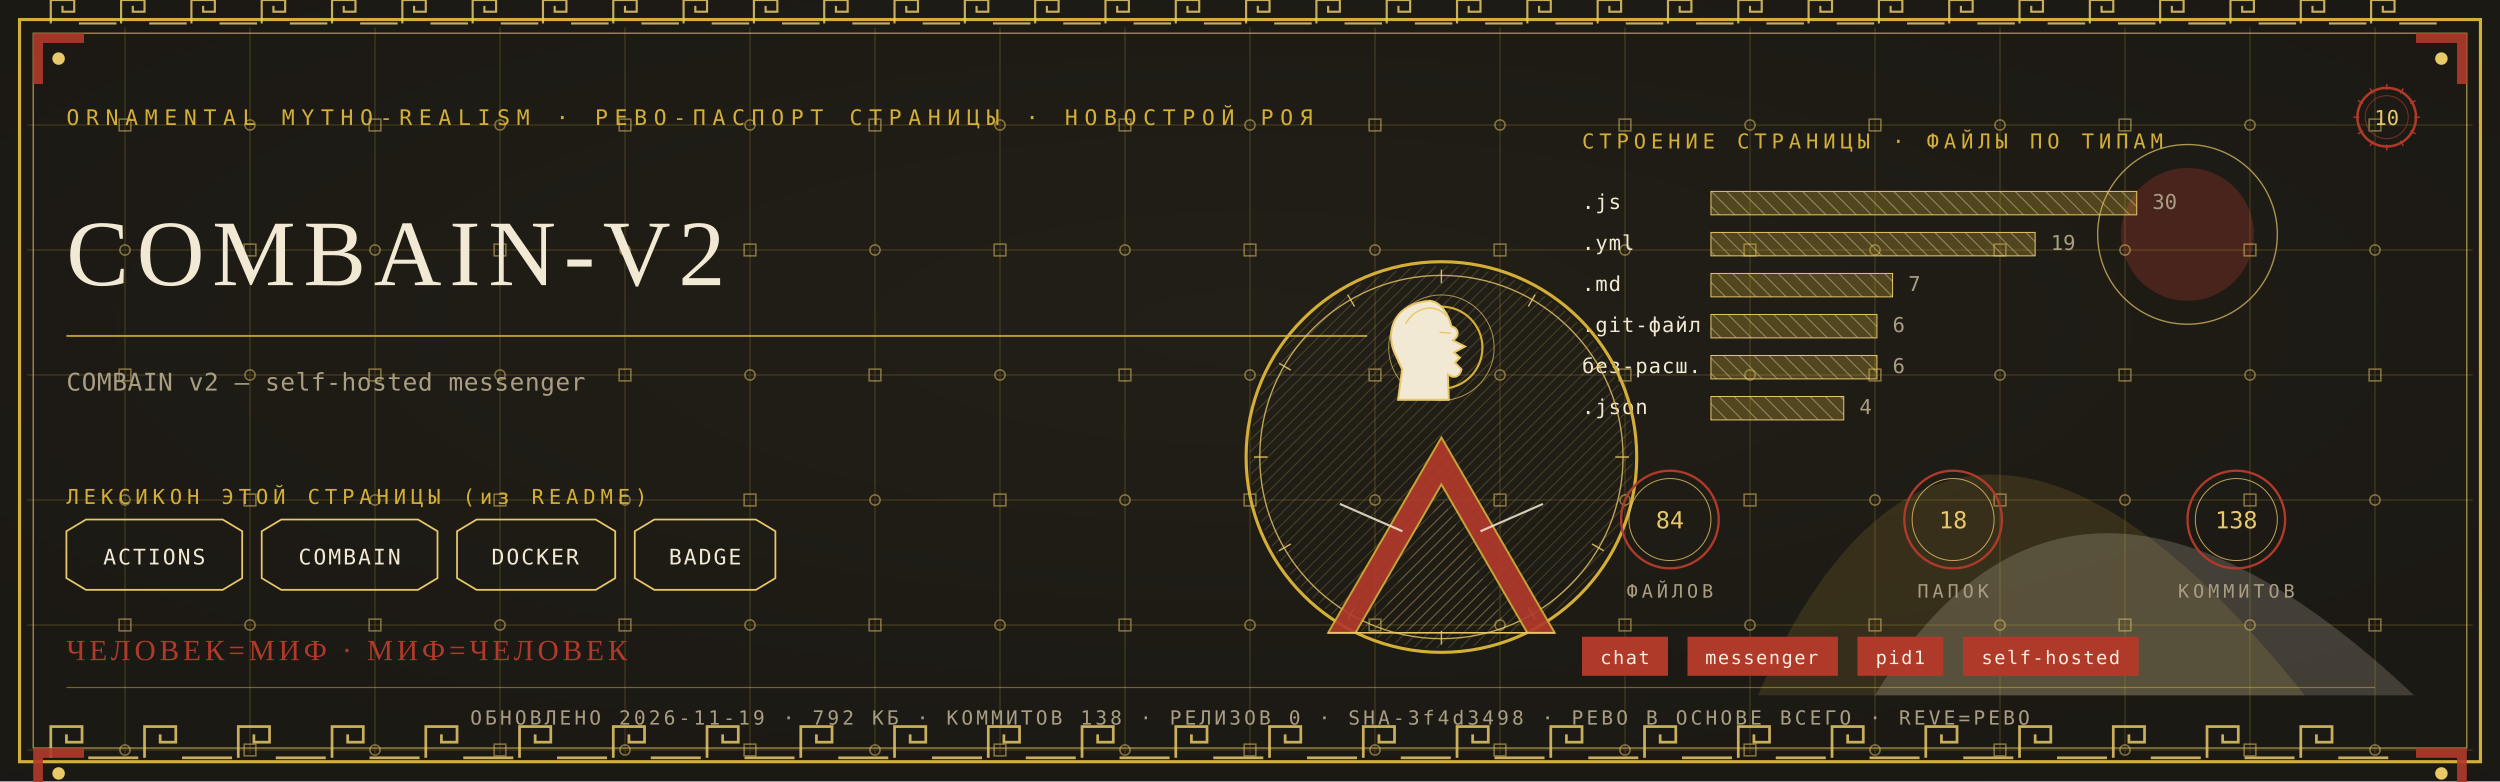
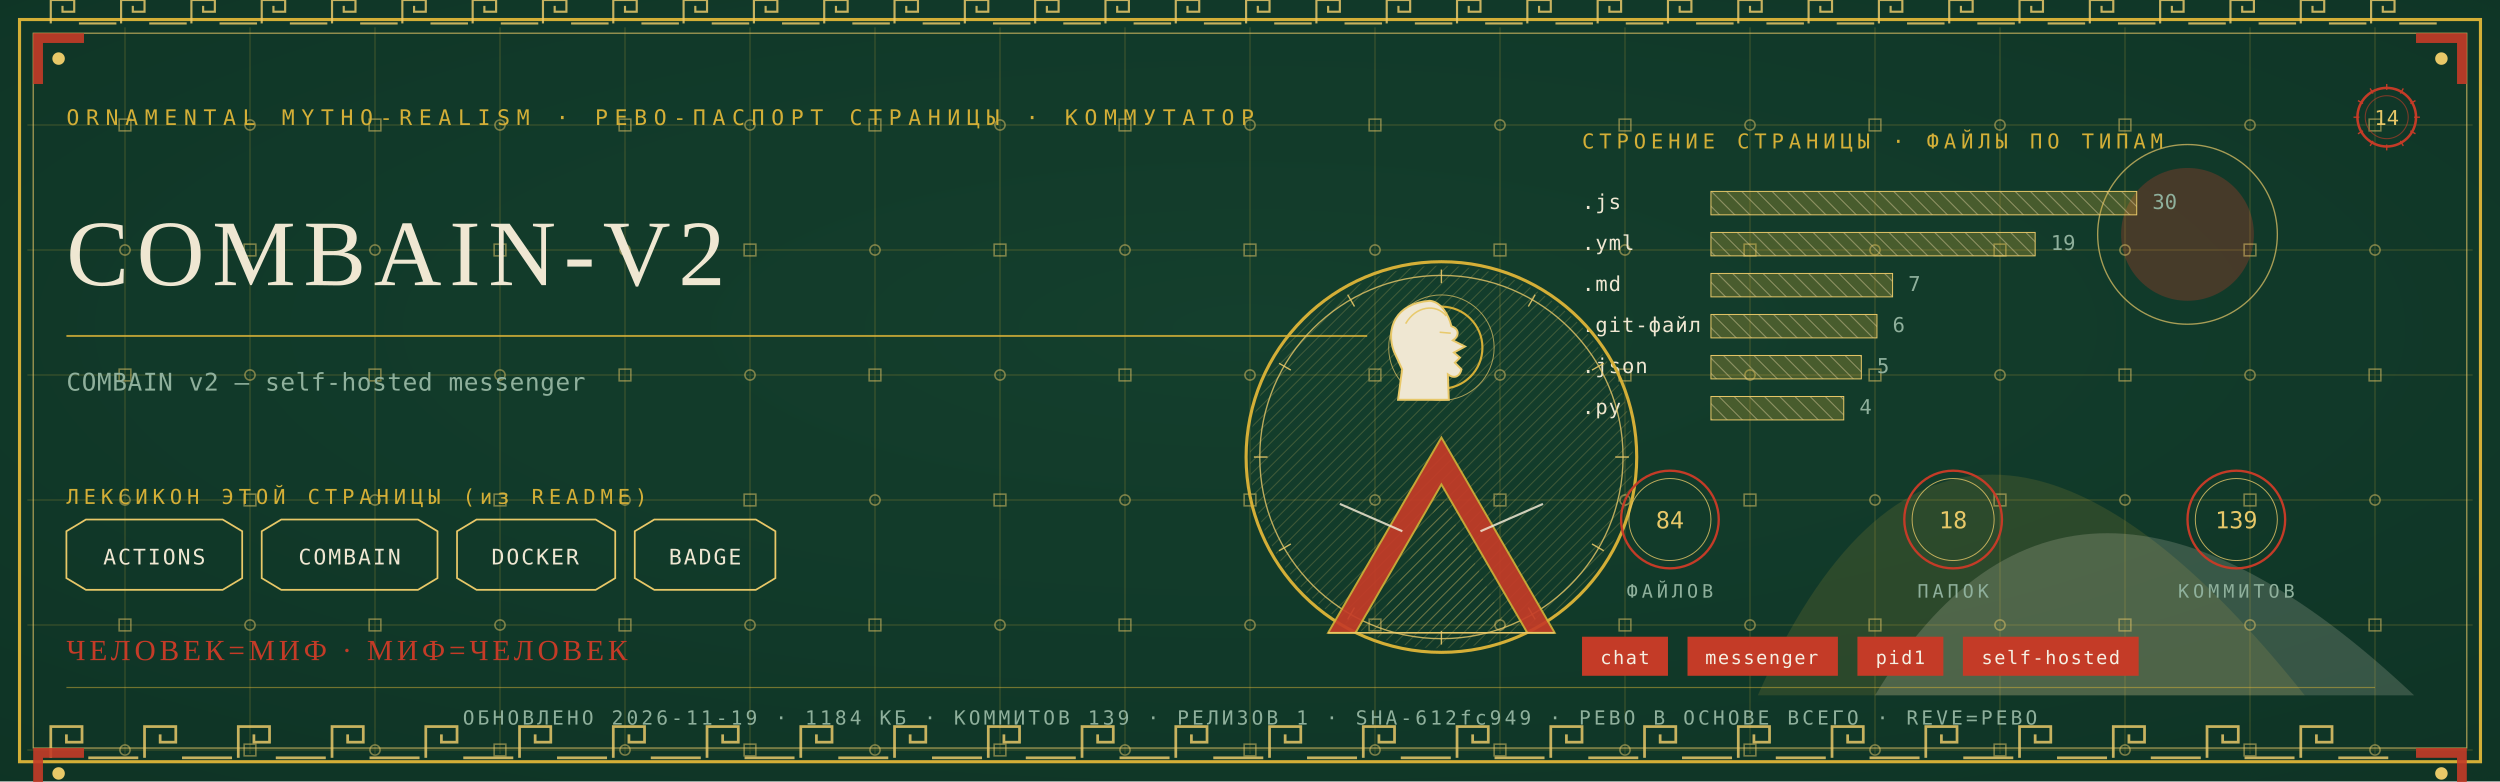
<svg xmlns="http://www.w3.org/2000/svg" viewBox="0 0 1280 400" width="1280" height="400">
  <defs>
-     <radialGradient id="rp10" cx="0.5" cy="0.42" r="1.1">
-       <stop offset="0" stop-color="#232017" />
-       <stop offset="1" stop-color="#171512" />
+     <radialGradient id="rp14" cx="0.5" cy="0.42" r="1.1">
+       <stop offset="0" stop-color="#14402E" />
+       <stop offset="1" stop-color="#0C2E21" />
    </radialGradient>
    <pattern id="hatchm" width="4.2" height="4.2" patternUnits="userSpaceOnUse" patternTransform="rotate(45)">
      <rect width="4.2" height="4.2" fill="none" />
      <line x1="0" y1="0" x2="0" y2="4.2" stroke="#E8C868" stroke-width="0.5" />
    </pattern>
    <pattern id="hatchv" width="5.5" height="5.5" patternUnits="userSpaceOnUse" patternTransform="rotate(-45)">
      <rect width="5.5" height="5.5" fill="none" />
-       <line x1="0" y1="0" x2="0" y2="5.5" stroke="#F2E9D4" stroke-width="0.5" />
+       <line x1="0" y1="0" x2="0" y2="5.5" stroke="#EFE7D2" stroke-width="0.5" />
    </pattern>
  </defs>
-   <rect width="1280" height="400" fill="#171512" />
-   <rect width="1280" height="400" fill="url(#rp10)" opacity="0.94" />
+   <rect width="1280" height="400" fill="#0C2E21" />
+   <rect width="1280" height="400" fill="url(#rp14)" opacity="0.94" />
  <path d="M 900 356 Q 1000 130 1180 356 Z" fill="#D4AF37" opacity="0.14" />
-   <path d="M 960 356 Q 1060 190 1236 356 Z" fill="#F2E9D4" opacity="0.18" />
-   <circle cx="1120" cy="120" r="34" fill="#B03A2A" opacity="0.30" />
+   <path d="M 960 356 Q 1060 190 1236 356 Z" fill="#EFE7D2" opacity="0.18" />
+   <circle cx="1120" cy="120" r="34" fill="#C43B27" opacity="0.30" />
  <circle cx="1120" cy="120" r="46" fill="none" stroke="#E8C868" stroke-width="0.7" opacity="0.7" />
  <g stroke="#D4AF37" stroke-width="0.45" opacity="0.30">
    <line x1="64" y1="14" x2="64" y2="386" />
    <line x1="128" y1="14" x2="128" y2="386" />
    <line x1="192" y1="14" x2="192" y2="386" />
    <line x1="256" y1="14" x2="256" y2="386" />
    <line x1="320" y1="14" x2="320" y2="386" />
    <line x1="384" y1="14" x2="384" y2="386" />
    <line x1="448" y1="14" x2="448" y2="386" />
    <line x1="512" y1="14" x2="512" y2="386" />
    <line x1="576" y1="14" x2="576" y2="386" />
    <line x1="640" y1="14" x2="640" y2="386" />
    <line x1="704" y1="14" x2="704" y2="386" />
    <line x1="768" y1="14" x2="768" y2="386" />
    <line x1="832" y1="14" x2="832" y2="386" />
    <line x1="896" y1="14" x2="896" y2="386" />
    <line x1="960" y1="14" x2="960" y2="386" />
    <line x1="1024" y1="14" x2="1024" y2="386" />
    <line x1="1088" y1="14" x2="1088" y2="386" />
    <line x1="1152" y1="14" x2="1152" y2="386" />
    <line x1="1216" y1="14" x2="1216" y2="386" />
    <line x1="14" y1="64" x2="1266" y2="64" />
    <line x1="14" y1="128" x2="1266" y2="128" />
    <line x1="14" y1="192" x2="1266" y2="192" />
    <line x1="14" y1="256" x2="1266" y2="256" />
    <line x1="14" y1="320" x2="1266" y2="320" />
    <line x1="14" y1="384" x2="1266" y2="384" />
  </g>
  <g fill="none" stroke="#E8C868" stroke-width="0.8" opacity="0.5">
    <rect x="61" y="61" width="6" height="6" />
    <circle cx="64" cy="128" r="2.6" />
    <rect x="61" y="189" width="6" height="6" />
    <circle cx="64" cy="256" r="2.6" />
    <rect x="61" y="317" width="6" height="6" />
    <circle cx="64" cy="384" r="2.6" />
    <circle cx="128" cy="64" r="2.6" />
    <rect x="125" y="125" width="6" height="6" />
    <circle cx="128" cy="192" r="2.6" />
    <rect x="125" y="253" width="6" height="6" />
    <circle cx="128" cy="320" r="2.6" />
    <rect x="125" y="381" width="6" height="6" />
    <rect x="189" y="61" width="6" height="6" />
    <circle cx="192" cy="128" r="2.6" />
    <rect x="189" y="189" width="6" height="6" />
    <circle cx="192" cy="256" r="2.6" />
    <rect x="189" y="317" width="6" height="6" />
    <circle cx="192" cy="384" r="2.6" />
    <circle cx="256" cy="64" r="2.6" />
    <rect x="253" y="125" width="6" height="6" />
    <circle cx="256" cy="192" r="2.6" />
    <rect x="253" y="253" width="6" height="6" />
    <circle cx="256" cy="320" r="2.6" />
    <rect x="253" y="381" width="6" height="6" />
    <rect x="317" y="61" width="6" height="6" />
    <circle cx="320" cy="128" r="2.6" />
    <rect x="317" y="189" width="6" height="6" />
    <circle cx="320" cy="256" r="2.6" />
    <rect x="317" y="317" width="6" height="6" />
    <circle cx="320" cy="384" r="2.6" />
    <circle cx="384" cy="64" r="2.6" />
    <rect x="381" y="125" width="6" height="6" />
    <circle cx="384" cy="192" r="2.6" />
    <rect x="381" y="253" width="6" height="6" />
    <circle cx="384" cy="320" r="2.6" />
    <rect x="381" y="381" width="6" height="6" />
    <rect x="445" y="61" width="6" height="6" />
    <circle cx="448" cy="128" r="2.6" />
    <rect x="445" y="189" width="6" height="6" />
    <circle cx="448" cy="256" r="2.6" />
    <rect x="445" y="317" width="6" height="6" />
    <circle cx="448" cy="384" r="2.6" />
    <circle cx="512" cy="64" r="2.6" />
    <rect x="509" y="125" width="6" height="6" />
    <circle cx="512" cy="192" r="2.6" />
    <rect x="509" y="253" width="6" height="6" />
    <circle cx="512" cy="320" r="2.6" />
    <rect x="509" y="381" width="6" height="6" />
    <rect x="573" y="61" width="6" height="6" />
    <circle cx="576" cy="128" r="2.6" />
    <rect x="573" y="189" width="6" height="6" />
    <circle cx="576" cy="256" r="2.6" />
    <rect x="573" y="317" width="6" height="6" />
    <circle cx="576" cy="384" r="2.6" />
    <circle cx="640" cy="64" r="2.6" />
    <rect x="637" y="125" width="6" height="6" />
    <circle cx="640" cy="192" r="2.6" />
    <rect x="637" y="253" width="6" height="6" />
    <circle cx="640" cy="320" r="2.6" />
    <rect x="637" y="381" width="6" height="6" />
    <rect x="701" y="61" width="6" height="6" />
    <circle cx="704" cy="128" r="2.6" />
    <rect x="701" y="189" width="6" height="6" />
    <circle cx="704" cy="256" r="2.6" />
    <rect x="701" y="317" width="6" height="6" />
    <circle cx="704" cy="384" r="2.6" />
    <circle cx="768" cy="64" r="2.6" />
    <rect x="765" y="125" width="6" height="6" />
    <circle cx="768" cy="192" r="2.6" />
    <rect x="765" y="253" width="6" height="6" />
    <circle cx="768" cy="320" r="2.6" />
    <rect x="765" y="381" width="6" height="6" />
    <rect x="829" y="61" width="6" height="6" />
    <circle cx="832" cy="128" r="2.6" />
    <rect x="829" y="189" width="6" height="6" />
    <circle cx="832" cy="256" r="2.6" />
    <rect x="829" y="317" width="6" height="6" />
    <circle cx="832" cy="384" r="2.6" />
    <circle cx="896" cy="64" r="2.6" />
    <rect x="893" y="125" width="6" height="6" />
    <circle cx="896" cy="192" r="2.6" />
    <rect x="893" y="253" width="6" height="6" />
    <circle cx="896" cy="320" r="2.6" />
    <rect x="893" y="381" width="6" height="6" />
    <rect x="957" y="61" width="6" height="6" />
    <circle cx="960" cy="128" r="2.6" />
    <rect x="957" y="189" width="6" height="6" />
    <circle cx="960" cy="256" r="2.6" />
    <rect x="957" y="317" width="6" height="6" />
    <circle cx="960" cy="384" r="2.6" />
    <circle cx="1024" cy="64" r="2.6" />
    <rect x="1021" y="125" width="6" height="6" />
    <circle cx="1024" cy="192" r="2.6" />
    <rect x="1021" y="253" width="6" height="6" />
    <circle cx="1024" cy="320" r="2.6" />
    <rect x="1021" y="381" width="6" height="6" />
    <rect x="1085" y="61" width="6" height="6" />
    <circle cx="1088" cy="128" r="2.6" />
    <rect x="1085" y="189" width="6" height="6" />
    <circle cx="1088" cy="256" r="2.6" />
    <rect x="1085" y="317" width="6" height="6" />
    <circle cx="1088" cy="384" r="2.6" />
    <circle cx="1152" cy="64" r="2.6" />
    <rect x="1149" y="125" width="6" height="6" />
    <circle cx="1152" cy="192" r="2.6" />
    <rect x="1149" y="253" width="6" height="6" />
    <circle cx="1152" cy="320" r="2.6" />
    <rect x="1149" y="381" width="6" height="6" />
    <rect x="1213" y="61" width="6" height="6" />
    <circle cx="1216" cy="128" r="2.6" />
    <rect x="1213" y="189" width="6" height="6" />
    <circle cx="1216" cy="256" r="2.6" />
    <rect x="1213" y="317" width="6" height="6" />
    <circle cx="1216" cy="384" r="2.6" />
  </g>
  <rect x="10" y="10" width="1260" height="380" fill="none" stroke="#D4AF37" stroke-width="1.6" />
  <rect x="17" y="17" width="1246" height="366" fill="none" stroke="#E8C868" stroke-width="0.6" opacity="0.75" />
  <g fill="none" stroke="#E8C868" stroke-width="1.4" opacity="0.85">
    <path d="M 26 388 L 26 372 L 42 372 L 42 380.0 L 34.0 380.0 L 34.0 376.0" />
    <line x1="45.2" y1="388" x2="70.8" y2="388" />
    <path d="M 74 388 L 74 372 L 90 372 L 90 380.0 L 82.0 380.0 L 82.0 376.0" />
    <line x1="93.2" y1="388" x2="118.8" y2="388" />
    <path d="M 122 388 L 122 372 L 138 372 L 138 380.0 L 130.0 380.0 L 130.0 376.0" />
    <line x1="141.2" y1="388" x2="166.8" y2="388" />
    <path d="M 170 388 L 170 372 L 186 372 L 186 380.0 L 178.0 380.0 L 178.0 376.0" />
    <line x1="189.2" y1="388" x2="214.8" y2="388" />
    <path d="M 218 388 L 218 372 L 234 372 L 234 380.0 L 226.0 380.0 L 226.0 376.0" />
    <line x1="237.2" y1="388" x2="262.8" y2="388" />
    <path d="M 266 388 L 266 372 L 282 372 L 282 380.0 L 274.0 380.0 L 274.0 376.0" />
    <line x1="285.2" y1="388" x2="310.8" y2="388" />
    <path d="M 314 388 L 314 372 L 330 372 L 330 380.0 L 322.0 380.0 L 322.0 376.0" />
    <line x1="333.2" y1="388" x2="358.8" y2="388" />
    <path d="M 362 388 L 362 372 L 378 372 L 378 380.0 L 370.0 380.0 L 370.0 376.0" />
    <line x1="381.2" y1="388" x2="406.8" y2="388" />
    <path d="M 410 388 L 410 372 L 426 372 L 426 380.0 L 418.0 380.0 L 418.0 376.0" />
    <line x1="429.2" y1="388" x2="454.8" y2="388" />
    <path d="M 458 388 L 458 372 L 474 372 L 474 380.0 L 466.0 380.0 L 466.0 376.0" />
    <line x1="477.2" y1="388" x2="502.8" y2="388" />
    <path d="M 506 388 L 506 372 L 522 372 L 522 380.0 L 514.0 380.0 L 514.0 376.0" />
    <line x1="525.2" y1="388" x2="550.8" y2="388" />
    <path d="M 554 388 L 554 372 L 570 372 L 570 380.0 L 562.0 380.0 L 562.0 376.0" />
    <line x1="573.2" y1="388" x2="598.8" y2="388" />
    <path d="M 602 388 L 602 372 L 618 372 L 618 380.0 L 610.0 380.0 L 610.0 376.0" />
    <line x1="621.2" y1="388" x2="646.8" y2="388" />
    <path d="M 650 388 L 650 372 L 666 372 L 666 380.0 L 658.0 380.0 L 658.0 376.0" />
    <line x1="669.2" y1="388" x2="694.8" y2="388" />
    <path d="M 698 388 L 698 372 L 714 372 L 714 380.0 L 706.0 380.0 L 706.0 376.0" />
    <line x1="717.2" y1="388" x2="742.8" y2="388" />
    <path d="M 746 388 L 746 372 L 762 372 L 762 380.0 L 754.0 380.0 L 754.0 376.0" />
    <line x1="765.2" y1="388" x2="790.8" y2="388" />
    <path d="M 794 388 L 794 372 L 810 372 L 810 380.0 L 802.0 380.0 L 802.0 376.0" />
    <line x1="813.2" y1="388" x2="838.8" y2="388" />
    <path d="M 842 388 L 842 372 L 858 372 L 858 380.0 L 850.0 380.0 L 850.0 376.0" />
    <line x1="861.2" y1="388" x2="886.8" y2="388" />
    <path d="M 890 388 L 890 372 L 906 372 L 906 380.0 L 898.0 380.0 L 898.0 376.0" />
    <line x1="909.2" y1="388" x2="934.8" y2="388" />
    <path d="M 938 388 L 938 372 L 954 372 L 954 380.0 L 946.0 380.0 L 946.0 376.0" />
    <line x1="957.2" y1="388" x2="982.8" y2="388" />
    <path d="M 986 388 L 986 372 L 1002 372 L 1002 380.0 L 994.0 380.0 L 994.0 376.0" />
    <line x1="1005.2" y1="388" x2="1030.8" y2="388" />
    <path d="M 1034 388 L 1034 372 L 1050 372 L 1050 380.0 L 1042.0 380.0 L 1042.0 376.0" />
    <line x1="1053.2" y1="388" x2="1078.8" y2="388" />
    <path d="M 1082 388 L 1082 372 L 1098 372 L 1098 380.0 L 1090.0 380.0 L 1090.0 376.0" />
    <line x1="1101.2" y1="388" x2="1126.8" y2="388" />
    <path d="M 1130 388 L 1130 372 L 1146 372 L 1146 380.0 L 1138.0 380.0 L 1138.0 376.0" />
    <line x1="1149.2" y1="388" x2="1174.8" y2="388" />
    <path d="M 1178 388 L 1178 372 L 1194 372 L 1194 380.0 L 1186.0 380.0 L 1186.0 376.0" />
    <line x1="1197.2" y1="388" x2="1222.8" y2="388" />
  </g>
  <g fill="none" stroke="#E8C868" stroke-width="1.1" opacity="0.85">
    <path d="M 26 12 L 26 0 L 38 0 L 38 6.0 L 32.0 6.0 L 32.0 3.0" />
    <line x1="40.4" y1="12" x2="59.6" y2="12" />
    <path d="M 62 12 L 62 0 L 74 0 L 74 6.0 L 68.0 6.0 L 68.0 3.0" />
    <line x1="76.4" y1="12" x2="95.6" y2="12" />
    <path d="M 98 12 L 98 0 L 110 0 L 110 6.0 L 104.0 6.0 L 104.0 3.0" />
    <line x1="112.4" y1="12" x2="131.6" y2="12" />
    <path d="M 134 12 L 134 0 L 146 0 L 146 6.0 L 140.0 6.0 L 140.0 3.0" />
    <line x1="148.4" y1="12" x2="167.6" y2="12" />
    <path d="M 170 12 L 170 0 L 182 0 L 182 6.0 L 176.0 6.0 L 176.0 3.0" />
    <line x1="184.4" y1="12" x2="203.6" y2="12" />
    <path d="M 206 12 L 206 0 L 218 0 L 218 6.0 L 212.0 6.0 L 212.0 3.0" />
    <line x1="220.4" y1="12" x2="239.6" y2="12" />
    <path d="M 242 12 L 242 0 L 254 0 L 254 6.0 L 248.0 6.0 L 248.0 3.0" />
    <line x1="256.4" y1="12" x2="275.6" y2="12" />
    <path d="M 278 12 L 278 0 L 290 0 L 290 6.0 L 284.0 6.0 L 284.0 3.0" />
    <line x1="292.4" y1="12" x2="311.6" y2="12" />
    <path d="M 314 12 L 314 0 L 326 0 L 326 6.0 L 320.0 6.0 L 320.0 3.0" />
    <line x1="328.4" y1="12" x2="347.6" y2="12" />
    <path d="M 350 12 L 350 0 L 362 0 L 362 6.0 L 356.0 6.0 L 356.0 3.0" />
    <line x1="364.4" y1="12" x2="383.6" y2="12" />
    <path d="M 386 12 L 386 0 L 398 0 L 398 6.0 L 392.0 6.0 L 392.0 3.0" />
    <line x1="400.4" y1="12" x2="419.6" y2="12" />
    <path d="M 422 12 L 422 0 L 434 0 L 434 6.0 L 428.0 6.0 L 428.0 3.0" />
    <line x1="436.4" y1="12" x2="455.6" y2="12" />
    <path d="M 458 12 L 458 0 L 470 0 L 470 6.0 L 464.0 6.0 L 464.0 3.0" />
    <line x1="472.4" y1="12" x2="491.6" y2="12" />
    <path d="M 494 12 L 494 0 L 506 0 L 506 6.0 L 500.0 6.0 L 500.0 3.0" />
    <line x1="508.4" y1="12" x2="527.6" y2="12" />
    <path d="M 530 12 L 530 0 L 542 0 L 542 6.0 L 536.0 6.0 L 536.0 3.0" />
    <line x1="544.4" y1="12" x2="563.6" y2="12" />
    <path d="M 566 12 L 566 0 L 578 0 L 578 6.0 L 572.0 6.0 L 572.0 3.0" />
    <line x1="580.4" y1="12" x2="599.6" y2="12" />
    <path d="M 602 12 L 602 0 L 614 0 L 614 6.0 L 608.0 6.0 L 608.0 3.0" />
    <line x1="616.4" y1="12" x2="635.6" y2="12" />
    <path d="M 638 12 L 638 0 L 650 0 L 650 6.0 L 644.0 6.0 L 644.0 3.0" />
    <line x1="652.4" y1="12" x2="671.6" y2="12" />
    <path d="M 674 12 L 674 0 L 686 0 L 686 6.0 L 680.0 6.0 L 680.0 3.0" />
    <line x1="688.4" y1="12" x2="707.6" y2="12" />
    <path d="M 710 12 L 710 0 L 722 0 L 722 6.0 L 716.0 6.0 L 716.0 3.0" />
    <line x1="724.4" y1="12" x2="743.6" y2="12" />
    <path d="M 746 12 L 746 0 L 758 0 L 758 6.0 L 752.0 6.0 L 752.0 3.0" />
    <line x1="760.4" y1="12" x2="779.6" y2="12" />
    <path d="M 782 12 L 782 0 L 794 0 L 794 6.0 L 788.0 6.0 L 788.0 3.0" />
    <line x1="796.4" y1="12" x2="815.6" y2="12" />
    <path d="M 818 12 L 818 0 L 830 0 L 830 6.0 L 824.0 6.0 L 824.0 3.0" />
    <line x1="832.4" y1="12" x2="851.6" y2="12" />
    <path d="M 854 12 L 854 0 L 866 0 L 866 6.0 L 860.0 6.0 L 860.0 3.0" />
    <line x1="868.4" y1="12" x2="887.6" y2="12" />
    <path d="M 890 12 L 890 0 L 902 0 L 902 6.0 L 896.0 6.0 L 896.0 3.0" />
    <line x1="904.4" y1="12" x2="923.6" y2="12" />
    <path d="M 926 12 L 926 0 L 938 0 L 938 6.0 L 932.0 6.0 L 932.0 3.0" />
    <line x1="940.4" y1="12" x2="959.6" y2="12" />
    <path d="M 962 12 L 962 0 L 974 0 L 974 6.0 L 968.0 6.0 L 968.0 3.0" />
    <line x1="976.4" y1="12" x2="995.6" y2="12" />
    <path d="M 998 12 L 998 0 L 1010 0 L 1010 6.0 L 1004.0 6.0 L 1004.0 3.0" />
    <line x1="1012.4" y1="12" x2="1031.6" y2="12" />
    <path d="M 1034 12 L 1034 0 L 1046 0 L 1046 6.0 L 1040.0 6.0 L 1040.0 3.0" />
    <line x1="1048.4" y1="12" x2="1067.6" y2="12" />
    <path d="M 1070 12 L 1070 0 L 1082 0 L 1082 6.0 L 1076.0 6.0 L 1076.0 3.0" />
    <line x1="1084.4" y1="12" x2="1103.6" y2="12" />
    <path d="M 1106 12 L 1106 0 L 1118 0 L 1118 6.0 L 1112.0 6.0 L 1112.0 3.0" />
    <line x1="1120.4" y1="12" x2="1139.6" y2="12" />
    <path d="M 1142 12 L 1142 0 L 1154 0 L 1154 6.0 L 1148.0 6.0 L 1148.0 3.0" />
    <line x1="1156.4" y1="12" x2="1175.6" y2="12" />
    <path d="M 1178 12 L 1178 0 L 1190 0 L 1190 6.0 L 1184.0 6.0 L 1184.0 3.0" />
    <line x1="1192.4" y1="12" x2="1211.6" y2="12" />
    <path d="M 1214 12 L 1214 0 L 1226 0 L 1226 6.0 L 1220.0 6.0 L 1220.0 3.0" />
    <line x1="1228.4" y1="12" x2="1247.6" y2="12" />
  </g>
  <g transform="translate(17,17) scale(1,1)">
-     <path d="M 0 0 L 26 0 L 26 5 L 5 5 L 5 26 L 0 26 Z" fill="#B03A2A" opacity="0.9" />
+     <path d="M 0 0 L 26 0 L 26 5 L 5 5 L 5 26 L 0 26 Z" fill="#C43B27" opacity="0.9" />
    <circle cx="13" cy="13" r="3.2" fill="#E8C868" />
  </g>
  <g transform="translate(1263,17) scale(-1,1)">
-     <path d="M 0 0 L 26 0 L 26 5 L 5 5 L 5 26 L 0 26 Z" fill="#B03A2A" opacity="0.9" />
+     <path d="M 0 0 L 26 0 L 26 5 L 5 5 L 5 26 L 0 26 Z" fill="#C43B27" opacity="0.9" />
    <circle cx="13" cy="13" r="3.2" fill="#E8C868" />
  </g>
  <g transform="translate(17,383) scale(1,1)">
-     <path d="M 0 0 L 26 0 L 26 5 L 5 5 L 5 26 L 0 26 Z" fill="#B03A2A" opacity="0.9" />
+     <path d="M 0 0 L 26 0 L 26 5 L 5 5 L 5 26 L 0 26 Z" fill="#C43B27" opacity="0.9" />
    <circle cx="13" cy="13" r="3.2" fill="#E8C868" />
  </g>
  <g transform="translate(1263,383) scale(-1,1)">
-     <path d="M 0 0 L 26 0 L 26 5 L 5 5 L 5 26 L 0 26 Z" fill="#B03A2A" opacity="0.9" />
+     <path d="M 0 0 L 26 0 L 26 5 L 5 5 L 5 26 L 0 26 Z" fill="#C43B27" opacity="0.9" />
    <circle cx="13" cy="13" r="3.2" fill="#E8C868" />
  </g>
-   <text x="34" y="64" font-family="'Cascadia Mono', ui-monospace, Consolas, monospace" font-size="11" fill="#D4AF37" letter-spacing="3.4">ORNAMENTAL MYTHO-REALISM · РЕВО-ПАСПОРТ СТРАНИЦЫ · НОВОСТРОЙ РОЯ</text>
+   <text x="34" y="64" font-family="'Cascadia Mono', ui-monospace, Consolas, monospace" font-size="11" fill="#D4AF37" letter-spacing="3.4">ORNAMENTAL MYTHO-REALISM · РЕВО-ПАСПОРТ СТРАНИЦЫ · КОММУТАТОР</text>
  <g transform="translate(1222,60)">
-     <circle r="15" fill="none" stroke="#B03A2A" stroke-width="1.3" />
-     <circle r="11" fill="none" stroke="#B03A2A" stroke-width="0.55" opacity="0.6" />
-     <text y="4" text-anchor="middle" font-family="'Cascadia Mono', ui-monospace, Consolas, monospace" font-size="10.5" fill="#E8C868">10</text>
-     <g stroke="#B03A2A" stroke-width="0.7">
+     <circle r="15" fill="none" stroke="#C43B27" stroke-width="1.3" />
+     <circle r="11" fill="none" stroke="#C43B27" stroke-width="0.55" opacity="0.6" />
+     <text y="4" text-anchor="middle" font-family="'Cascadia Mono', ui-monospace, Consolas, monospace" font-size="10.5" fill="#E8C868">14</text>
+     <g stroke="#C43B27" stroke-width="0.7">
      <line x1="0" y1="-17" x2="0" y2="-14" transform="rotate(0)" />
      <line x1="0" y1="-17" x2="0" y2="-14" transform="rotate(30)" />
      <line x1="0" y1="-17" x2="0" y2="-14" transform="rotate(60)" />
      <line x1="0" y1="-17" x2="0" y2="-14" transform="rotate(90)" />
      <line x1="0" y1="-17" x2="0" y2="-14" transform="rotate(120)" />
      <line x1="0" y1="-17" x2="0" y2="-14" transform="rotate(150)" />
      <line x1="0" y1="-17" x2="0" y2="-14" transform="rotate(180)" />
      <line x1="0" y1="-17" x2="0" y2="-14" transform="rotate(210)" />
      <line x1="0" y1="-17" x2="0" y2="-14" transform="rotate(240)" />
      <line x1="0" y1="-17" x2="0" y2="-14" transform="rotate(270)" />
      <line x1="0" y1="-17" x2="0" y2="-14" transform="rotate(300)" />
      <line x1="0" y1="-17" x2="0" y2="-14" transform="rotate(330)" />
    </g>
  </g>
-   <text x="34" y="146" font-family="Georgia, 'Times New Roman', serif" font-size="48.0" fill="#F2E9D4" letter-spacing="4">COMBAIN-V2</text>
+   <text x="34" y="146" font-family="Georgia, 'Times New Roman', serif" font-size="48.0" fill="#EFE7D2" letter-spacing="4">COMBAIN-V2</text>
  <line x1="34" y1="172" x2="700" y2="172" stroke="#D4AF37" stroke-width="1" opacity="0.85" />
-   <text x="34" y="200" font-family="'Cascadia Mono', ui-monospace, Consolas, monospace" font-size="12.5" fill="#A99E82" letter-spacing="0.3">COMBAIN v2 — self-hosted messenger</text>
+   <text x="34" y="200" font-family="'Cascadia Mono', ui-monospace, Consolas, monospace" font-size="12.5" fill="#8FB09C" letter-spacing="0.3">COMBAIN v2 — self-hosted messenger</text>
  <text x="34" y="258" font-family="'Cascadia Mono', ui-monospace, Consolas, monospace" font-size="10.5" fill="#D4AF37" letter-spacing="2.5">ЛЕКСИКОН ЭТОЙ СТРАНИЦЫ (из README)</text>
  <path d="M 34 272 L 44 266 L 114 266 L 124 272 L 124 296 L 114 302 L 44 302 L 34 296 Z" fill="none" stroke="#E8C868" stroke-width="0.9" />
-   <text x="79" y="289" text-anchor="middle" font-family="'Cascadia Mono', ui-monospace, Consolas, monospace" font-size="11" fill="#F2E9D4" letter-spacing="1">ACTIONS</text>
+   <text x="79" y="289" text-anchor="middle" font-family="'Cascadia Mono', ui-monospace, Consolas, monospace" font-size="11" fill="#EFE7D2" letter-spacing="1">ACTIONS</text>
  <path d="M 134 272 L 144 266 L 214 266 L 224 272 L 224 296 L 214 302 L 144 302 L 134 296 Z" fill="none" stroke="#E8C868" stroke-width="0.9" />
-   <text x="179" y="289" text-anchor="middle" font-family="'Cascadia Mono', ui-monospace, Consolas, monospace" font-size="11" fill="#F2E9D4" letter-spacing="1">COMBAIN</text>
+   <text x="179" y="289" text-anchor="middle" font-family="'Cascadia Mono', ui-monospace, Consolas, monospace" font-size="11" fill="#EFE7D2" letter-spacing="1">COMBAIN</text>
  <path d="M 234 272 L 244 266 L 305 266 L 315 272 L 315 296 L 305 302 L 244 302 L 234 296 Z" fill="none" stroke="#E8C868" stroke-width="0.9" />
-   <text x="274" y="289" text-anchor="middle" font-family="'Cascadia Mono', ui-monospace, Consolas, monospace" font-size="11" fill="#F2E9D4" letter-spacing="1">DOCKER</text>
+   <text x="274" y="289" text-anchor="middle" font-family="'Cascadia Mono', ui-monospace, Consolas, monospace" font-size="11" fill="#EFE7D2" letter-spacing="1">DOCKER</text>
  <path d="M 325 272 L 335 266 L 387 266 L 397 272 L 397 296 L 387 302 L 335 302 L 325 296 Z" fill="none" stroke="#E8C868" stroke-width="0.9" />
-   <text x="361" y="289" text-anchor="middle" font-family="'Cascadia Mono', ui-monospace, Consolas, monospace" font-size="11" fill="#F2E9D4" letter-spacing="1">BADGE</text>
+   <text x="361" y="289" text-anchor="middle" font-family="'Cascadia Mono', ui-monospace, Consolas, monospace" font-size="11" fill="#EFE7D2" letter-spacing="1">BADGE</text>
  <text x="810" y="76" font-family="'Cascadia Mono', ui-monospace, Consolas, monospace" font-size="10.5" fill="#D4AF37" letter-spacing="2.5">СТРОЕНИЕ СТРАНИЦЫ · ФАЙЛЫ ПО ТИПАМ</text>
-   <text x="810" y="107" font-family="'Cascadia Mono', ui-monospace, Consolas, monospace" font-size="10.5" fill="#F2E9D4" letter-spacing="0.5">.js</text>
+   <text x="810" y="107" font-family="'Cascadia Mono', ui-monospace, Consolas, monospace" font-size="10.5" fill="#EFE7D2" letter-spacing="0.5">.js</text>
  <rect x="876" y="98" width="218" height="12" fill="url(#hatchv)" opacity="0.9" />
  <rect x="876" y="98" width="218" height="12" fill="#D4AF37" opacity="0.28" />
  <rect x="876" y="98" width="218" height="12" fill="none" stroke="#E8C868" stroke-width="0.5" />
-   <text x="1102" y="107" font-family="'Cascadia Mono', ui-monospace, Consolas, monospace" font-size="10.5" fill="#A99E82">30</text>
-   <text x="810" y="128" font-family="'Cascadia Mono', ui-monospace, Consolas, monospace" font-size="10.5" fill="#F2E9D4" letter-spacing="0.5">.yml</text>
+   <text x="1102" y="107" font-family="'Cascadia Mono', ui-monospace, Consolas, monospace" font-size="10.5" fill="#8FB09C">30</text>
+   <text x="810" y="128" font-family="'Cascadia Mono', ui-monospace, Consolas, monospace" font-size="10.5" fill="#EFE7D2" letter-spacing="0.5">.yml</text>
  <rect x="876" y="119" width="166" height="12" fill="url(#hatchv)" opacity="0.9" />
  <rect x="876" y="119" width="166" height="12" fill="#D4AF37" opacity="0.28" />
  <rect x="876" y="119" width="166" height="12" fill="none" stroke="#E8C868" stroke-width="0.5" />
-   <text x="1050" y="128" font-family="'Cascadia Mono', ui-monospace, Consolas, monospace" font-size="10.5" fill="#A99E82">19</text>
-   <text x="810" y="149" font-family="'Cascadia Mono', ui-monospace, Consolas, monospace" font-size="10.5" fill="#F2E9D4" letter-spacing="0.5">.md</text>
+   <text x="1050" y="128" font-family="'Cascadia Mono', ui-monospace, Consolas, monospace" font-size="10.5" fill="#8FB09C">19</text>
+   <text x="810" y="149" font-family="'Cascadia Mono', ui-monospace, Consolas, monospace" font-size="10.5" fill="#EFE7D2" letter-spacing="0.5">.md</text>
  <rect x="876" y="140" width="93" height="12" fill="url(#hatchv)" opacity="0.9" />
  <rect x="876" y="140" width="93" height="12" fill="#D4AF37" opacity="0.28" />
  <rect x="876" y="140" width="93" height="12" fill="none" stroke="#E8C868" stroke-width="0.5" />
-   <text x="977" y="149" font-family="'Cascadia Mono', ui-monospace, Consolas, monospace" font-size="10.5" fill="#A99E82">7</text>
-   <text x="810" y="170" font-family="'Cascadia Mono', ui-monospace, Consolas, monospace" font-size="10.5" fill="#F2E9D4" letter-spacing="0.5">.git-файл</text>
+   <text x="977" y="149" font-family="'Cascadia Mono', ui-monospace, Consolas, monospace" font-size="10.5" fill="#8FB09C">7</text>
+   <text x="810" y="170" font-family="'Cascadia Mono', ui-monospace, Consolas, monospace" font-size="10.5" fill="#EFE7D2" letter-spacing="0.5">.git-файл</text>
  <rect x="876" y="161" width="85" height="12" fill="url(#hatchv)" opacity="0.9" />
  <rect x="876" y="161" width="85" height="12" fill="#D4AF37" opacity="0.28" />
  <rect x="876" y="161" width="85" height="12" fill="none" stroke="#E8C868" stroke-width="0.5" />
-   <text x="969" y="170" font-family="'Cascadia Mono', ui-monospace, Consolas, monospace" font-size="10.5" fill="#A99E82">6</text>
-   <text x="810" y="191" font-family="'Cascadia Mono', ui-monospace, Consolas, monospace" font-size="10.5" fill="#F2E9D4" letter-spacing="0.5">без-расш.</text>
-   <rect x="876" y="182" width="85" height="12" fill="url(#hatchv)" opacity="0.9" />
-   <rect x="876" y="182" width="85" height="12" fill="#D4AF37" opacity="0.28" />
-   <rect x="876" y="182" width="85" height="12" fill="none" stroke="#E8C868" stroke-width="0.5" />
-   <text x="969" y="191" font-family="'Cascadia Mono', ui-monospace, Consolas, monospace" font-size="10.5" fill="#A99E82">6</text>
-   <text x="810" y="212" font-family="'Cascadia Mono', ui-monospace, Consolas, monospace" font-size="10.5" fill="#F2E9D4" letter-spacing="0.5">.json</text>
+   <text x="969" y="170" font-family="'Cascadia Mono', ui-monospace, Consolas, monospace" font-size="10.5" fill="#8FB09C">6</text>
+   <text x="810" y="191" font-family="'Cascadia Mono', ui-monospace, Consolas, monospace" font-size="10.5" fill="#EFE7D2" letter-spacing="0.5">.json</text>
+   <rect x="876" y="182" width="77" height="12" fill="url(#hatchv)" opacity="0.9" />
+   <rect x="876" y="182" width="77" height="12" fill="#D4AF37" opacity="0.28" />
+   <rect x="876" y="182" width="77" height="12" fill="none" stroke="#E8C868" stroke-width="0.5" />
+   <text x="961" y="191" font-family="'Cascadia Mono', ui-monospace, Consolas, monospace" font-size="10.5" fill="#8FB09C">5</text>
+   <text x="810" y="212" font-family="'Cascadia Mono', ui-monospace, Consolas, monospace" font-size="10.5" fill="#EFE7D2" letter-spacing="0.5">.py</text>
  <rect x="876" y="203" width="68" height="12" fill="url(#hatchv)" opacity="0.9" />
  <rect x="876" y="203" width="68" height="12" fill="#D4AF37" opacity="0.28" />
  <rect x="876" y="203" width="68" height="12" fill="none" stroke="#E8C868" stroke-width="0.5" />
-   <text x="952" y="212" font-family="'Cascadia Mono', ui-monospace, Consolas, monospace" font-size="10.5" fill="#A99E82">4</text>
+   <text x="952" y="212" font-family="'Cascadia Mono', ui-monospace, Consolas, monospace" font-size="10.5" fill="#8FB09C">4</text>
  <g transform="translate(738,234)">
    <circle r="100" fill="none" stroke="#D4AF37" stroke-width="1.6" />
    <circle r="93" fill="none" stroke="#E8C868" stroke-width="0.7" opacity="0.8" />
    <circle r="98" fill="url(#hatchm)" opacity="0.4" />
    <g stroke="#E8C868" stroke-width="0.7" opacity="0.9">
      <line x1="0" y1="-96" x2="0" y2="-89" transform="rotate(0)" />
      <line x1="0" y1="-96" x2="0" y2="-89" transform="rotate(30)" />
      <line x1="0" y1="-96" x2="0" y2="-89" transform="rotate(60)" />
      <line x1="0" y1="-96" x2="0" y2="-89" transform="rotate(90)" />
      <line x1="0" y1="-96" x2="0" y2="-89" transform="rotate(120)" />
      <line x1="0" y1="-96" x2="0" y2="-89" transform="rotate(150)" />
      <line x1="0" y1="-96" x2="0" y2="-89" transform="rotate(180)" />
      <line x1="0" y1="-96" x2="0" y2="-89" transform="rotate(210)" />
      <line x1="0" y1="-96" x2="0" y2="-89" transform="rotate(240)" />
      <line x1="0" y1="-96" x2="0" y2="-89" transform="rotate(270)" />
      <line x1="0" y1="-96" x2="0" y2="-89" transform="rotate(300)" />
      <line x1="0" y1="-96" x2="0" y2="-89" transform="rotate(330)" />
    </g>
    <circle cy="-56" r="21" fill="none" stroke="#D4AF37" stroke-width="1.1" />
    <circle cy="-56" r="27" fill="none" stroke="#E8C868" stroke-width="0.5" opacity="0.7" />
-     <path d="M -6.0 -80.0 C -23.5 -78.7 -28.7 -65.7 -24.3 -54.0 L -20.1 -44.9 L -22.2 -29.3 L 3.8 -29.3 L 3.3 -42.3 C 6.9 -39.7 9.5 -41.5 10.3 -44.9 L 6.9 -48.3 L 9.5 -50.9 L 6.4 -53.5 L 12.1 -56.6 L 5.9 -59.7 C 9.5 -62.3 9.0 -65.7 5.1 -67.0 C 3.8 -72.7 -0.1 -79.5 -6.0 -80.0 Z" fill="#F2E9D4" stroke="#E8C868" stroke-width="1.0" />
+     <path d="M -6.0 -80.0 C -23.5 -78.7 -28.7 -65.7 -24.3 -54.0 L -20.1 -44.9 L -22.2 -29.3 L 3.8 -29.3 L 3.3 -42.3 C 6.9 -39.7 9.5 -41.5 10.3 -44.9 L 6.9 -48.3 L 9.5 -50.9 L 6.4 -53.5 L 12.1 -56.6 L 5.9 -59.7 C 9.5 -62.3 9.0 -65.7 5.1 -67.0 C 3.8 -72.7 -0.1 -79.5 -6.0 -80.0 Z" fill="#EFE7D2" stroke="#E8C868" stroke-width="1.0" />
    <g fill="none" stroke="#E8C868" stroke-width="0.8" opacity="0.95">
      <path d="M -18.3 -68.3 C -13.1 -77.4 -2.7 -78.7 2.5 -72.2" />
      <path d="M -0.9 -63.9 L 4.8 -63.4" />
    </g>
-     <path d="M -58.0 90.0 L 0 -10.0 L 58.0 90.0 L 44.0 90.0 L 0 14.0 L -44.0 90.0 Z" fill="#B03A2A" opacity="0.92" stroke="#D4AF37" stroke-width="1.0" />
+     <path d="M -58.0 90.0 L 0 -10.0 L 58.0 90.0 L 44.0 90.0 L 0 14.0 L -44.0 90.0 Z" fill="#C43B27" opacity="0.92" stroke="#D4AF37" stroke-width="1.0" />
    <path d="M -34.0 88.0 L 0 20.0 L 34.0 88.0" fill="url(#hatchm)" opacity="0.5" stroke="none" />
    <path d="M -58.0 90.0 L 58.0 90.0" fill="none" stroke="#E8C868" stroke-width="0.8" />
-     <path d="M -52.0 24.0 L -20.0 38.0" fill="none" stroke="#F2E9D4" stroke-width="1.1" opacity="0.85" />
-     <path d="M 52.0 24.0 L 20.0 38.0" fill="none" stroke="#F2E9D4" stroke-width="1.1" opacity="0.85" />
+     <path d="M -52.0 24.0 L -20.0 38.0" fill="none" stroke="#EFE7D2" stroke-width="1.1" opacity="0.85" />
+     <path d="M 52.0 24.0 L 20.0 38.0" fill="none" stroke="#EFE7D2" stroke-width="1.1" opacity="0.85" />
  </g>
  <g transform="translate(855,266)">
-     <circle r="25" fill="none" stroke="#B03A2A" stroke-width="1.2" />
+     <circle r="25" fill="none" stroke="#C43B27" stroke-width="1.2" />
    <circle r="21" fill="none" stroke="#E8C868" stroke-width="0.5" opacity="0.8" />
    <text y="4.5" text-anchor="middle" font-family="'Cascadia Mono', ui-monospace, Consolas, monospace" font-size="12" fill="#E8C868">84</text>
-     <text y="40" text-anchor="middle" font-family="'Cascadia Mono', ui-monospace, Consolas, monospace" font-size="9.5" fill="#A99E82" letter-spacing="2">ФАЙЛОВ</text>
+     <text y="40" text-anchor="middle" font-family="'Cascadia Mono', ui-monospace, Consolas, monospace" font-size="9.5" fill="#8FB09C" letter-spacing="2">ФАЙЛОВ</text>
  </g>
  <g transform="translate(1000,266)">
-     <circle r="25" fill="none" stroke="#B03A2A" stroke-width="1.2" />
+     <circle r="25" fill="none" stroke="#C43B27" stroke-width="1.2" />
    <circle r="21" fill="none" stroke="#E8C868" stroke-width="0.5" opacity="0.8" />
    <text y="4.5" text-anchor="middle" font-family="'Cascadia Mono', ui-monospace, Consolas, monospace" font-size="12" fill="#E8C868">18</text>
-     <text y="40" text-anchor="middle" font-family="'Cascadia Mono', ui-monospace, Consolas, monospace" font-size="9.5" fill="#A99E82" letter-spacing="2">ПАПОК</text>
+     <text y="40" text-anchor="middle" font-family="'Cascadia Mono', ui-monospace, Consolas, monospace" font-size="9.5" fill="#8FB09C" letter-spacing="2">ПАПОК</text>
  </g>
  <g transform="translate(1145,266)">
-     <circle r="25" fill="none" stroke="#B03A2A" stroke-width="1.2" />
+     <circle r="25" fill="none" stroke="#C43B27" stroke-width="1.2" />
    <circle r="21" fill="none" stroke="#E8C868" stroke-width="0.5" opacity="0.8" />
-     <text y="4.5" text-anchor="middle" font-family="'Cascadia Mono', ui-monospace, Consolas, monospace" font-size="12" fill="#E8C868">138</text>
-     <text y="40" text-anchor="middle" font-family="'Cascadia Mono', ui-monospace, Consolas, monospace" font-size="9.5" fill="#A99E82" letter-spacing="2">КОММИТОВ</text>
-   </g>
-   <rect x="810" y="326" rx="0" width="44" height="20" fill="#B03A2A" />
+     <text y="4.5" text-anchor="middle" font-family="'Cascadia Mono', ui-monospace, Consolas, monospace" font-size="12" fill="#E8C868">139</text>
+     <text y="40" text-anchor="middle" font-family="'Cascadia Mono', ui-monospace, Consolas, monospace" font-size="9.5" fill="#8FB09C" letter-spacing="2">КОММИТОВ</text>
+   </g>
+   <rect x="810" y="326" rx="0" width="44" height="20" fill="#C43B27" />
  <text x="832" y="340" text-anchor="middle" font-family="'Cascadia Mono', ui-monospace, Consolas, monospace" font-size="9.5" fill="#F5EFE2" letter-spacing="0.8">chat</text>
-   <rect x="864" y="326" rx="0" width="77" height="20" fill="#B03A2A" />
+   <rect x="864" y="326" rx="0" width="77" height="20" fill="#C43B27" />
  <text x="902" y="340" text-anchor="middle" font-family="'Cascadia Mono', ui-monospace, Consolas, monospace" font-size="9.5" fill="#F5EFE2" letter-spacing="0.8">messenger</text>
-   <rect x="951" y="326" rx="0" width="44" height="20" fill="#B03A2A" />
+   <rect x="951" y="326" rx="0" width="44" height="20" fill="#C43B27" />
  <text x="973" y="340" text-anchor="middle" font-family="'Cascadia Mono', ui-monospace, Consolas, monospace" font-size="9.5" fill="#F5EFE2" letter-spacing="0.8">pid1</text>
-   <rect x="1005" y="326" rx="0" width="90" height="20" fill="#B03A2A" />
+   <rect x="1005" y="326" rx="0" width="90" height="20" fill="#C43B27" />
  <text x="1050" y="340" text-anchor="middle" font-family="'Cascadia Mono', ui-monospace, Consolas, monospace" font-size="9.5" fill="#F5EFE2" letter-spacing="0.8">self-hosted</text>
-   <text x="34" y="338" font-family="Georgia, 'Times New Roman', serif" font-size="15" fill="#B03A2A" letter-spacing="2">ЧЕЛОВЕК=МИФ · МИФ=ЧЕЛОВЕК</text>
+   <text x="34" y="338" font-family="Georgia, 'Times New Roman', serif" font-size="15" fill="#C43B27" letter-spacing="2">ЧЕЛОВЕК=МИФ · МИФ=ЧЕЛОВЕК</text>
  <line x1="34" y1="352" x2="1216" y2="352" stroke="#D4AF37" stroke-width="0.6" opacity="0.5" />
-   <text x="640" y="371" text-anchor="middle" font-family="'Cascadia Mono', ui-monospace, Consolas, monospace" font-size="10" fill="#A99E82" letter-spacing="1.6">ОБНОВЛЕНО 2026-11-19 · 792 КБ · КОММИТОВ 138 · РЕЛИЗОВ 0 · SHA-3f4d3498 · РЕВО В ОСНОВЕ ВСЕГО · REVE=РЕВО</text>
+   <text x="640" y="371" text-anchor="middle" font-family="'Cascadia Mono', ui-monospace, Consolas, monospace" font-size="10" fill="#8FB09C" letter-spacing="1.6">ОБНОВЛЕНО 2026-11-19 · 1184 КБ · КОММИТОВ 139 · РЕЛИЗОВ 1 · SHA-612fc949 · РЕВО В ОСНОВЕ ВСЕГО · REVE=РЕВО</text>
</svg>
